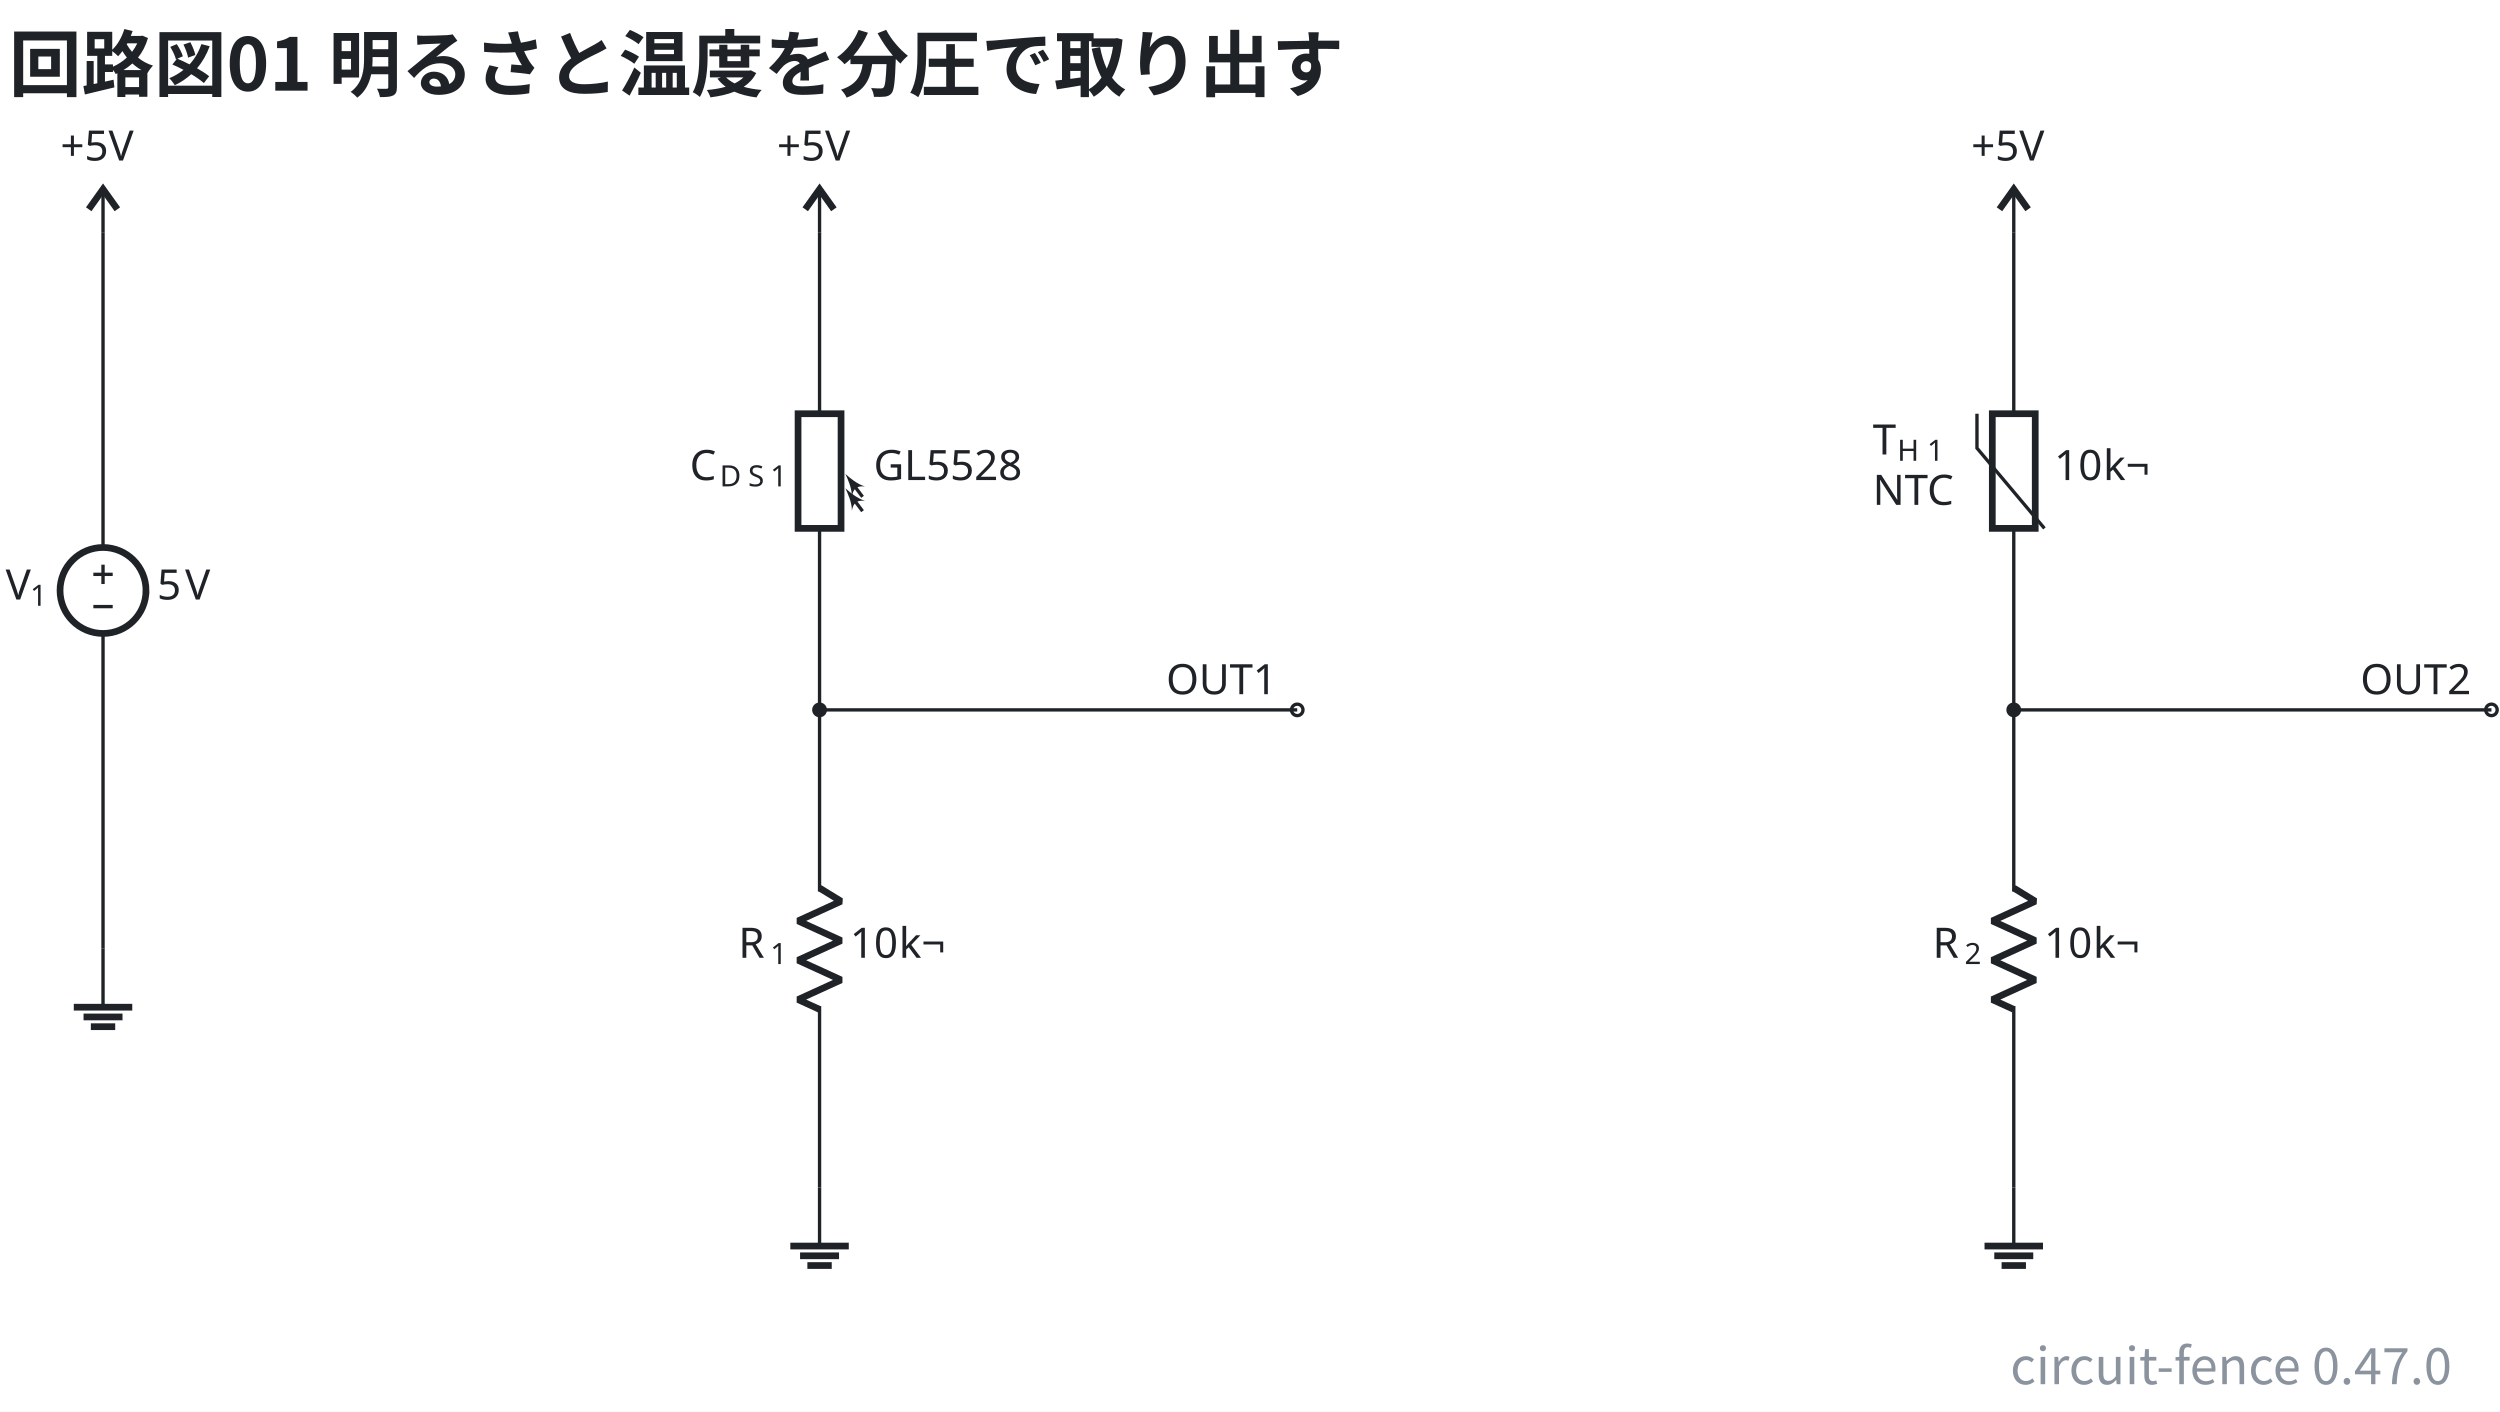
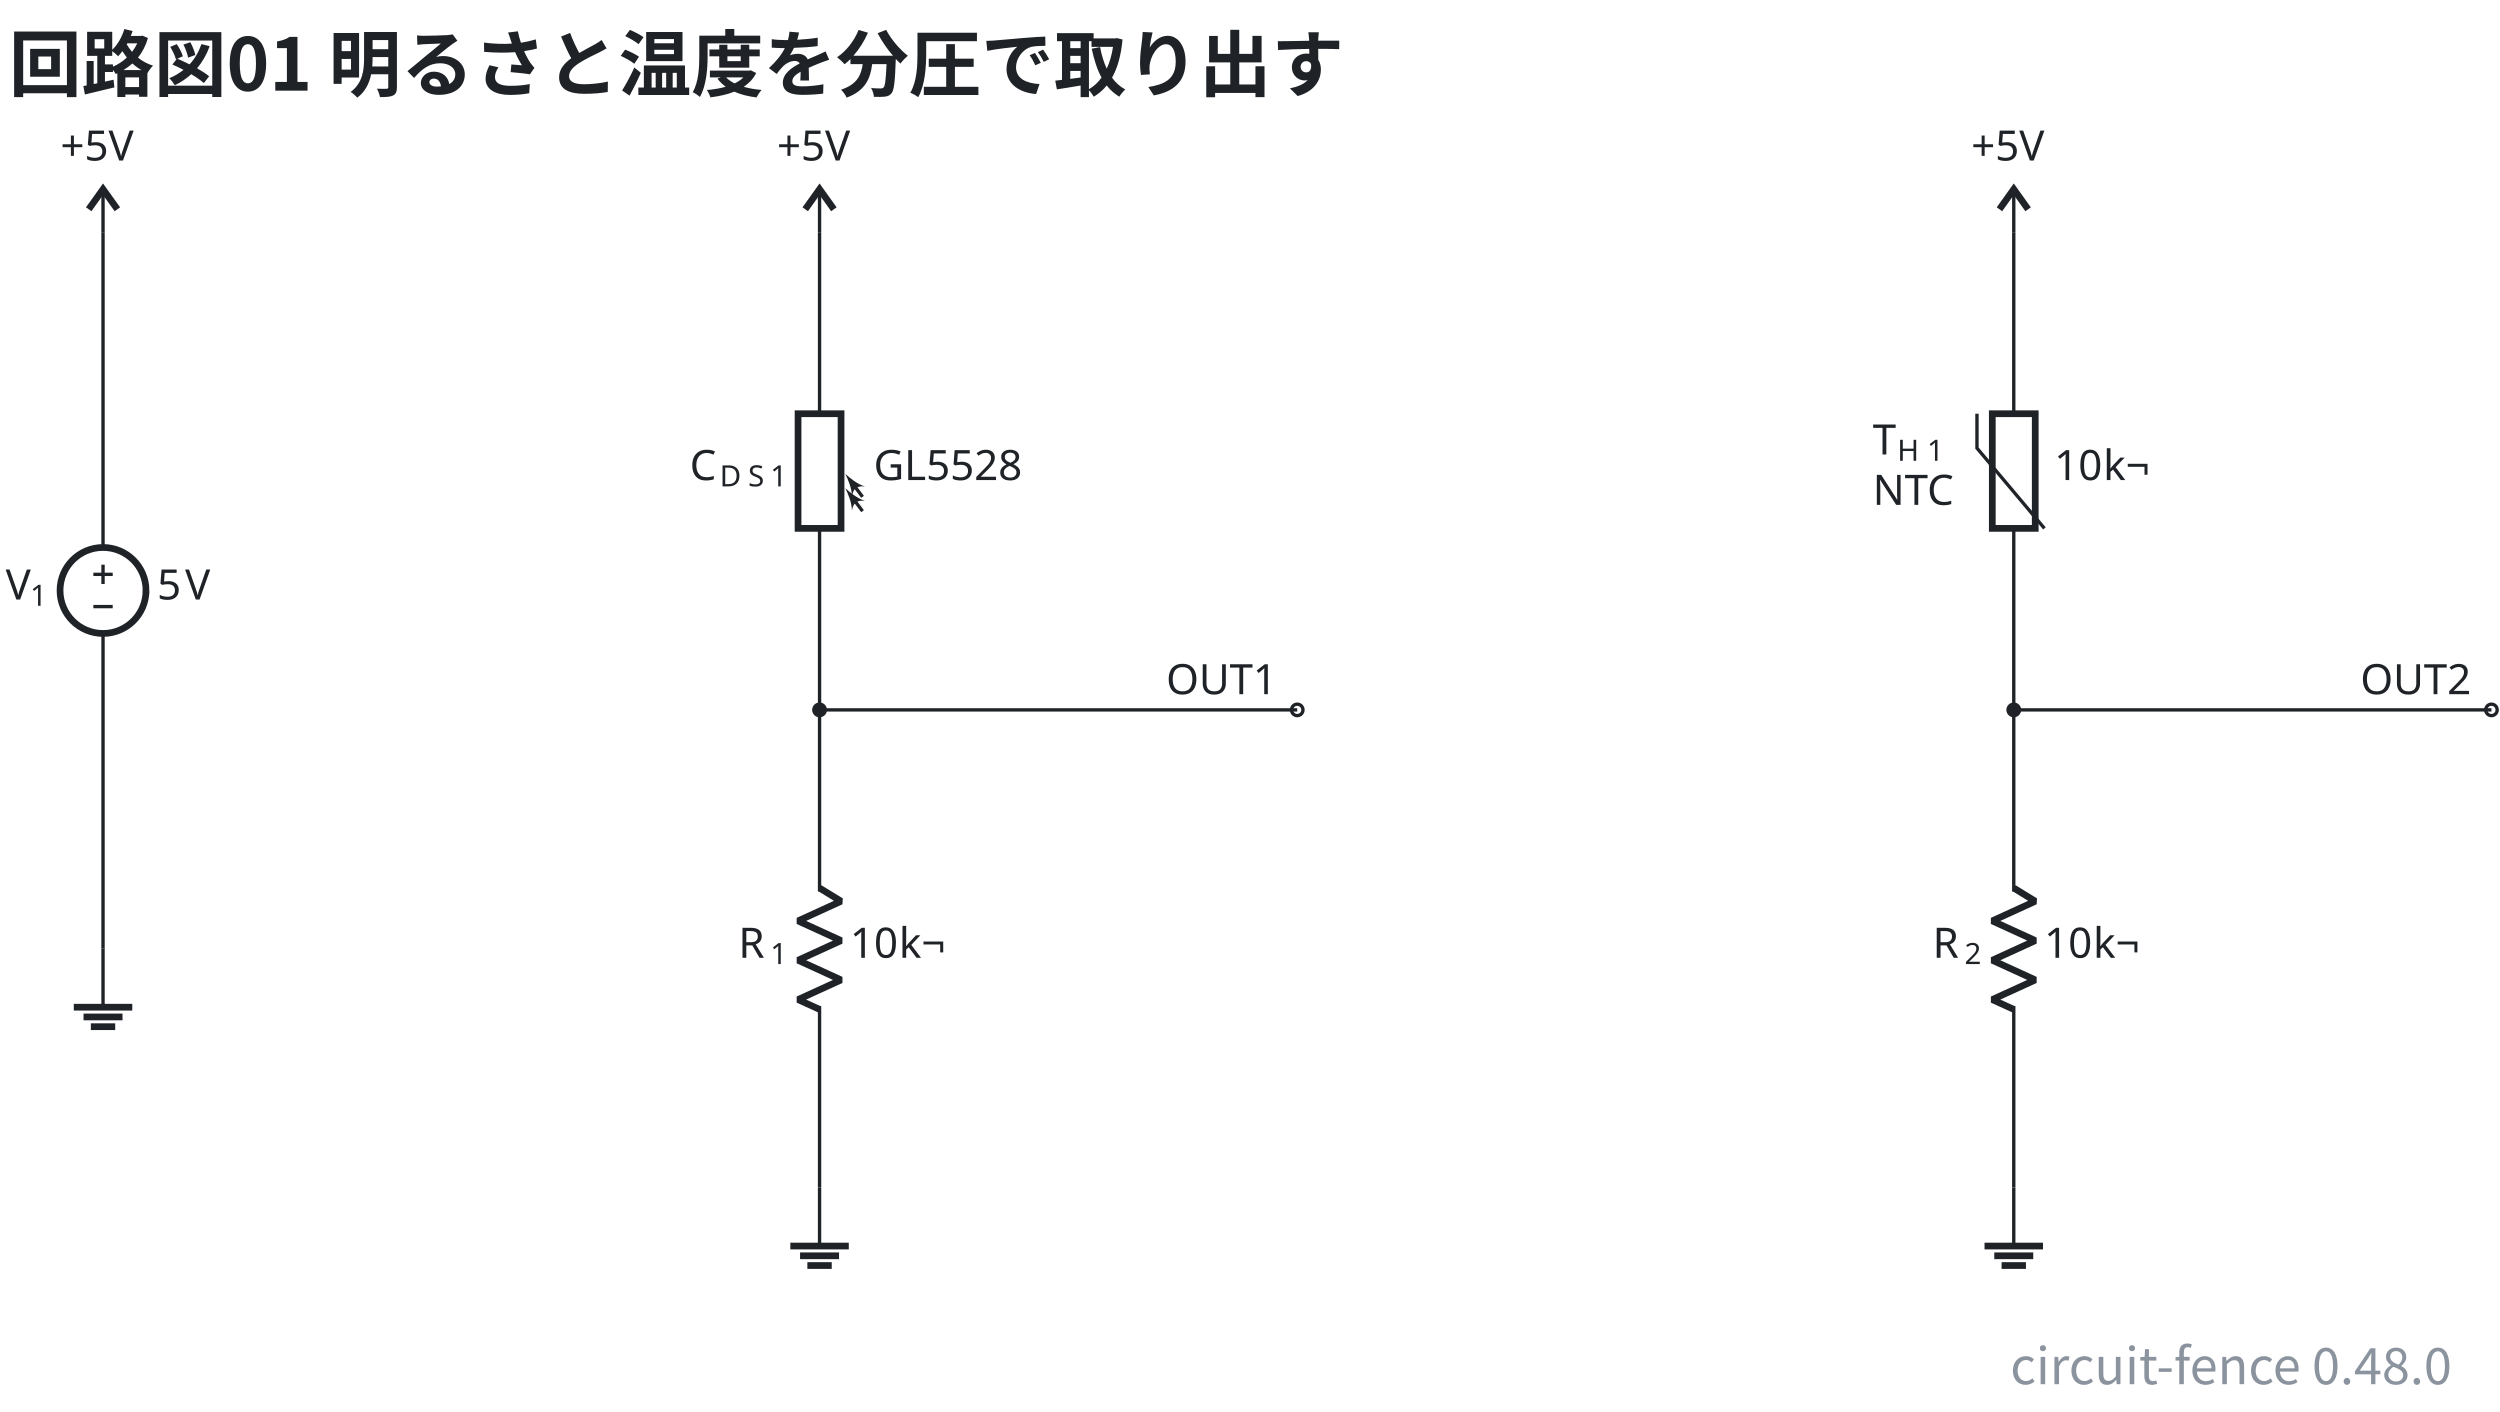
- <svg xmlns="http://www.w3.org/2000/svg" data-figure-paper="#ffffff" data-circuit-fence="0.47.0" fill="#1f2328" width="794.182" height="448.446" viewBox="-72 -72 595.636 336.335">
+ <svg xmlns="http://www.w3.org/2000/svg" data-figure-paper="#ffffff" data-circuit-fence="0.48.0" fill="#1f2328" width="794.182" height="448.446" viewBox="-72 -72 595.636 336.335">
  <rect x="-72" y="-72" width="595.636" height="336.335" fill="#ffffff" />
  <g stroke="#1f2328" stroke-miterlimit="10" stroke-width=".8">
    <path fill="none" d="M-47.454-16.676v.4m0-.4v75.115m0 20.486v75.115m0-.4v.4" />
    <g stroke-width="1.6">
      <path fill="none" d="M-37.21 68.682c0-5.657-4.587-10.243-10.244-10.243s-10.243 4.586-10.243 10.243 4.586 10.243 10.243 10.243 10.243-4.586 10.243-10.243Zm-10.244 0" />
    </g>
    <g stroke="none">
      <text x="-47.454" y="-73.582" font-family="cmmi10" font-size="10" transform="translate(-23.201 144.416)">V</text>
      <text x="-41.621" y="-72.082" font-family="cmr7" font-size="7" transform="translate(-23.201 144.416)">1</text>
    </g>
    <g stroke="none" font-family="cmr10" font-size="10">
      <text x="-47.454" y="-73.582" transform="translate(12.882 144.416)">5</text>
      <text x="-40.787" y="-73.582" transform="translate(12.882 144.416)">V</text>
    </g>
    <path fill="none" d="M-49.758 64.841h4.609M-47.454 67.146v-4.61M-49.758 72.523h4.609" />
    <text x="-47.454" y="-73.582" stroke="none" font-family="cmr10" font-size="10" transform="translate(-10.139 39.832)">+5V</text>
    <g stroke-width="1.6">
      <path fill="none" d="m-50.868-22.14 3.414-4.779 3.414 4.78" />
      <path fill="none" stroke-width=".8" d="M-47.454-16.676V-26.92" />
    </g>
    <path fill="none" d="M-47.454 154.04v13.93" />
    <path fill="none" stroke-width="1.6" d="M-54.42 167.97h13.931m-11.608 2.322h9.286m-7.545 2.322h5.804" />
    <text x="-47.454" y="-73.582" stroke="none" font-family="cmr10" font-size="10" transform="translate(160.578 39.832)">+5V</text>
    <g stroke-width="1.6">
      <path fill="none" d="m119.848-22.14 3.414-4.779 3.415 4.78" />
      <path fill="none" stroke-width=".8" d="M123.262-16.676V-26.92" />
    </g>
    <path fill="none" d="M123.262-16.676v.4m0-.4v43.248m0 27.315v43.248m0-.4v.4" />
    <path fill="none" stroke-width="1.6" d="M128.384 53.887V26.572h-10.243v27.315Zm-10.243-27.315" />
    <path fill="none" d="m133.506 49.79-2.226-2.968" />
    <path stroke="none" d="M129.408 44.327c.572 1.195 1.56 3.38 1.56 5.33.364-1.899 1.196-2.523 3.12-2.34-1.872-.547-3.692-2.107-4.68-2.99" />
    <path fill="none" d="m133.506 46.375-2.226-2.967" />
    <path stroke="none" d="M129.408 40.912c.572 1.196 1.56 3.38 1.56 5.33.364-1.898 1.196-2.522 3.12-2.34-1.872-.546-3.692-2.106-4.68-2.99" />
    <g stroke="none">
      <text x="-47.454" y="-73.582" font-family="cmmi10" font-size="10" transform="translate(139.788 115.964)">C</text>
      <text x="-40.307" y="-72.082" font-family="cmmi7" font-size="7" transform="translate(139.788 115.964)">D</text>
      <text x="-33.553" y="-72.082" font-family="cmmi7" font-size="7" transform="translate(139.788 115.964)">S</text>
      <text x="-28.26" y="-72.082" font-family="cmr7" font-size="7" transform="translate(139.788 115.964)">1</text>
    </g>
    <text x="-47.454" y="-73.582" stroke="none" font-family="cmr10" font-size="10" transform="translate(183.598 115.964)">GL5528</text>
    <path fill="none" d="M123.262 97.135v.4m0-.4v43.248m0 27.315v43.248m0-.4v.4" />
    <g stroke-linejoin="bevel" stroke-width="1.6">
      <path fill="none" d="m123.262 139.583 5.122 3.143-10.243 4.686 10.243 4.685-10.243 4.686 10.243 4.686-10.243 4.686 5.121 2.342" />
    </g>
    <g stroke="none">
      <text x="-47.454" y="-73.582" font-family="cmmi10" font-size="10" transform="translate(151.39 229.775)">R</text>
      <text x="-39.861" y="-72.082" font-family="cmr7" font-size="7" transform="translate(151.39 229.775)">1</text>
    </g>
    <g stroke="none" font-family="cmr10" font-size="10">
      <text x="-47.454" y="-73.582" transform="translate(177.965 229.775)">10</text>
      <text x="-35.787" y="-73.582" transform="translate(177.965 229.775)">k¬</text>
    </g>
    <path fill="none" d="M123.262 210.946v13.93" />
    <path fill="none" stroke-width="1.6" d="M116.297 224.876h13.93m-11.608 2.322h9.287m-7.546 2.322h5.805" />
    <g fill="#ffffff">
      <path d="M238.439 97.135a1.365 1.365 0 1 0-2.731 0 1.365 1.365 0 0 0 2.731 0Zm-1.366 0" />
    </g>
    <text x="-47.454" y="-73.582" stroke="none" font-family="cmr10" font-size="10" transform="translate(253.294 166.983)">OUT1</text>
    <text x="-47.454" y="-73.582" stroke="none" font-family="cmr10" font-size="10" transform="translate(445.105 39.832)">+5V</text>
    <g stroke-width="1.6">
      <path fill="none" d="m404.376-22.14 3.414-4.779 3.414 4.78" />
      <path fill="none" stroke-width=".8" d="M407.79-16.676V-26.92" />
    </g>
    <path fill="none" d="M407.79-16.676v.4m0-.4v43.248m0 27.315v43.248m0-.4v.4" />
    <path fill="none" stroke-width="1.6" d="M402.675 53.887V26.572h10.23v27.315Zm10.23-27.315" />
    <path fill="none" d="m415.096 53.887-16.074-19.12v-8.195" />
    <g stroke="none">
      <text x="-45.454" y="-79.682" font-family="cmmi10" font-size="10" transform="translate(419.648 115.964)">T</text>
      <text x="-39.61" y="-78.182" font-family="cmmi7" font-size="7" transform="translate(419.648 115.964)">H</text>
      <text x="-32.525" y="-78.182" font-family="cmr7" font-size="7" transform="translate(419.648 115.964)">1</text>
      <text x="-45.454" y="-67.682" font-family="cmr10" font-size="10" transform="translate(419.648 115.964)">NTC</text>
    </g>
    <g stroke="none" font-family="cmr10" font-size="10">
      <text x="-47.454" y="-73.582" transform="translate(464.896 115.964)">10</text>
      <text x="-35.787" y="-73.582" transform="translate(464.896 115.964)">k¬</text>
    </g>
    <path fill="none" d="M407.79 97.135v.4m0-.4v43.248m0 27.315v43.248m0-.4v.4" />
    <g stroke-linejoin="bevel" stroke-width="1.6">
      <path fill="none" d="m407.79 139.583 5.121 3.143-10.243 4.686 10.243 4.685-10.243 4.686 10.243 4.686-10.243 4.686 5.122 2.342" />
    </g>
    <g stroke="none">
      <text x="-47.454" y="-73.582" font-family="cmmi10" font-size="10" transform="translate(435.917 229.775)">R</text>
      <text x="-39.861" y="-72.082" font-family="cmr7" font-size="7" transform="translate(435.917 229.775)">2</text>
    </g>
    <g stroke="none" font-family="cmr10" font-size="10">
      <text x="-47.454" y="-73.582" transform="translate(462.492 229.775)">10</text>
      <text x="-35.787" y="-73.582" transform="translate(462.492 229.775)">k¬</text>
    </g>
    <path fill="none" d="M407.79 210.946v13.93" />
    <path fill="none" stroke-width="1.6" d="M400.825 224.876h13.93m-11.608 2.322h9.286m-7.545 2.322h5.804" />
    <g fill="#ffffff">
      <path d="M522.966 97.135a1.365 1.365 0 1 0-2.73 0 1.365 1.365 0 0 0 2.73 0Zm-1.365 0" />
    </g>
    <text x="-47.454" y="-73.582" stroke="none" font-family="cmr10" font-size="10" transform="translate(537.822 166.983)">OUT2</text>
    <path fill="none" d="M123.262 97.135h113.811M407.79 97.135H521.6" />
    <path d="M124.628 97.135a1.365 1.365 0 1 0-2.731 0 1.365 1.365 0 0 0 2.731 0ZM409.155 97.135a1.365 1.365 0 1 0-2.73 0 1.365 1.365 0 0 0 2.73 0Zm-1.365 0" />
    <g>
      <text x="-47.454" y="-73.582" fill="#1f2328" stroke="none" font-family="'Noto Sans CJK JP','Noto Sans JP','Hiragino Sans','Yu Gothic',sans-serif" font-size="17.28" transform="translate(-22.416 23.182)" font-weight="bold">回路図01 明るさと温度を分圧で取り出す</text>
    </g>
    <g>
-       <text x="-47.454" y="-73.582" fill="#8b949e" stroke="none" font-family="'Noto Sans CJK JP','Noto Sans JP','Hiragino Sans','Yu Gothic',sans-serif" font-size="12" transform="translate(559.612 331.374)" text-anchor="end">circuit-fence 0.47.0</text>
+       <text x="-47.454" y="-73.582" fill="#8b949e" stroke="none" font-family="'Noto Sans CJK JP','Noto Sans JP','Hiragino Sans','Yu Gothic',sans-serif" font-size="12" transform="translate(559.612 331.374)" text-anchor="end">circuit-fence 0.48.0</text>
    </g>
  </g>
</svg>
